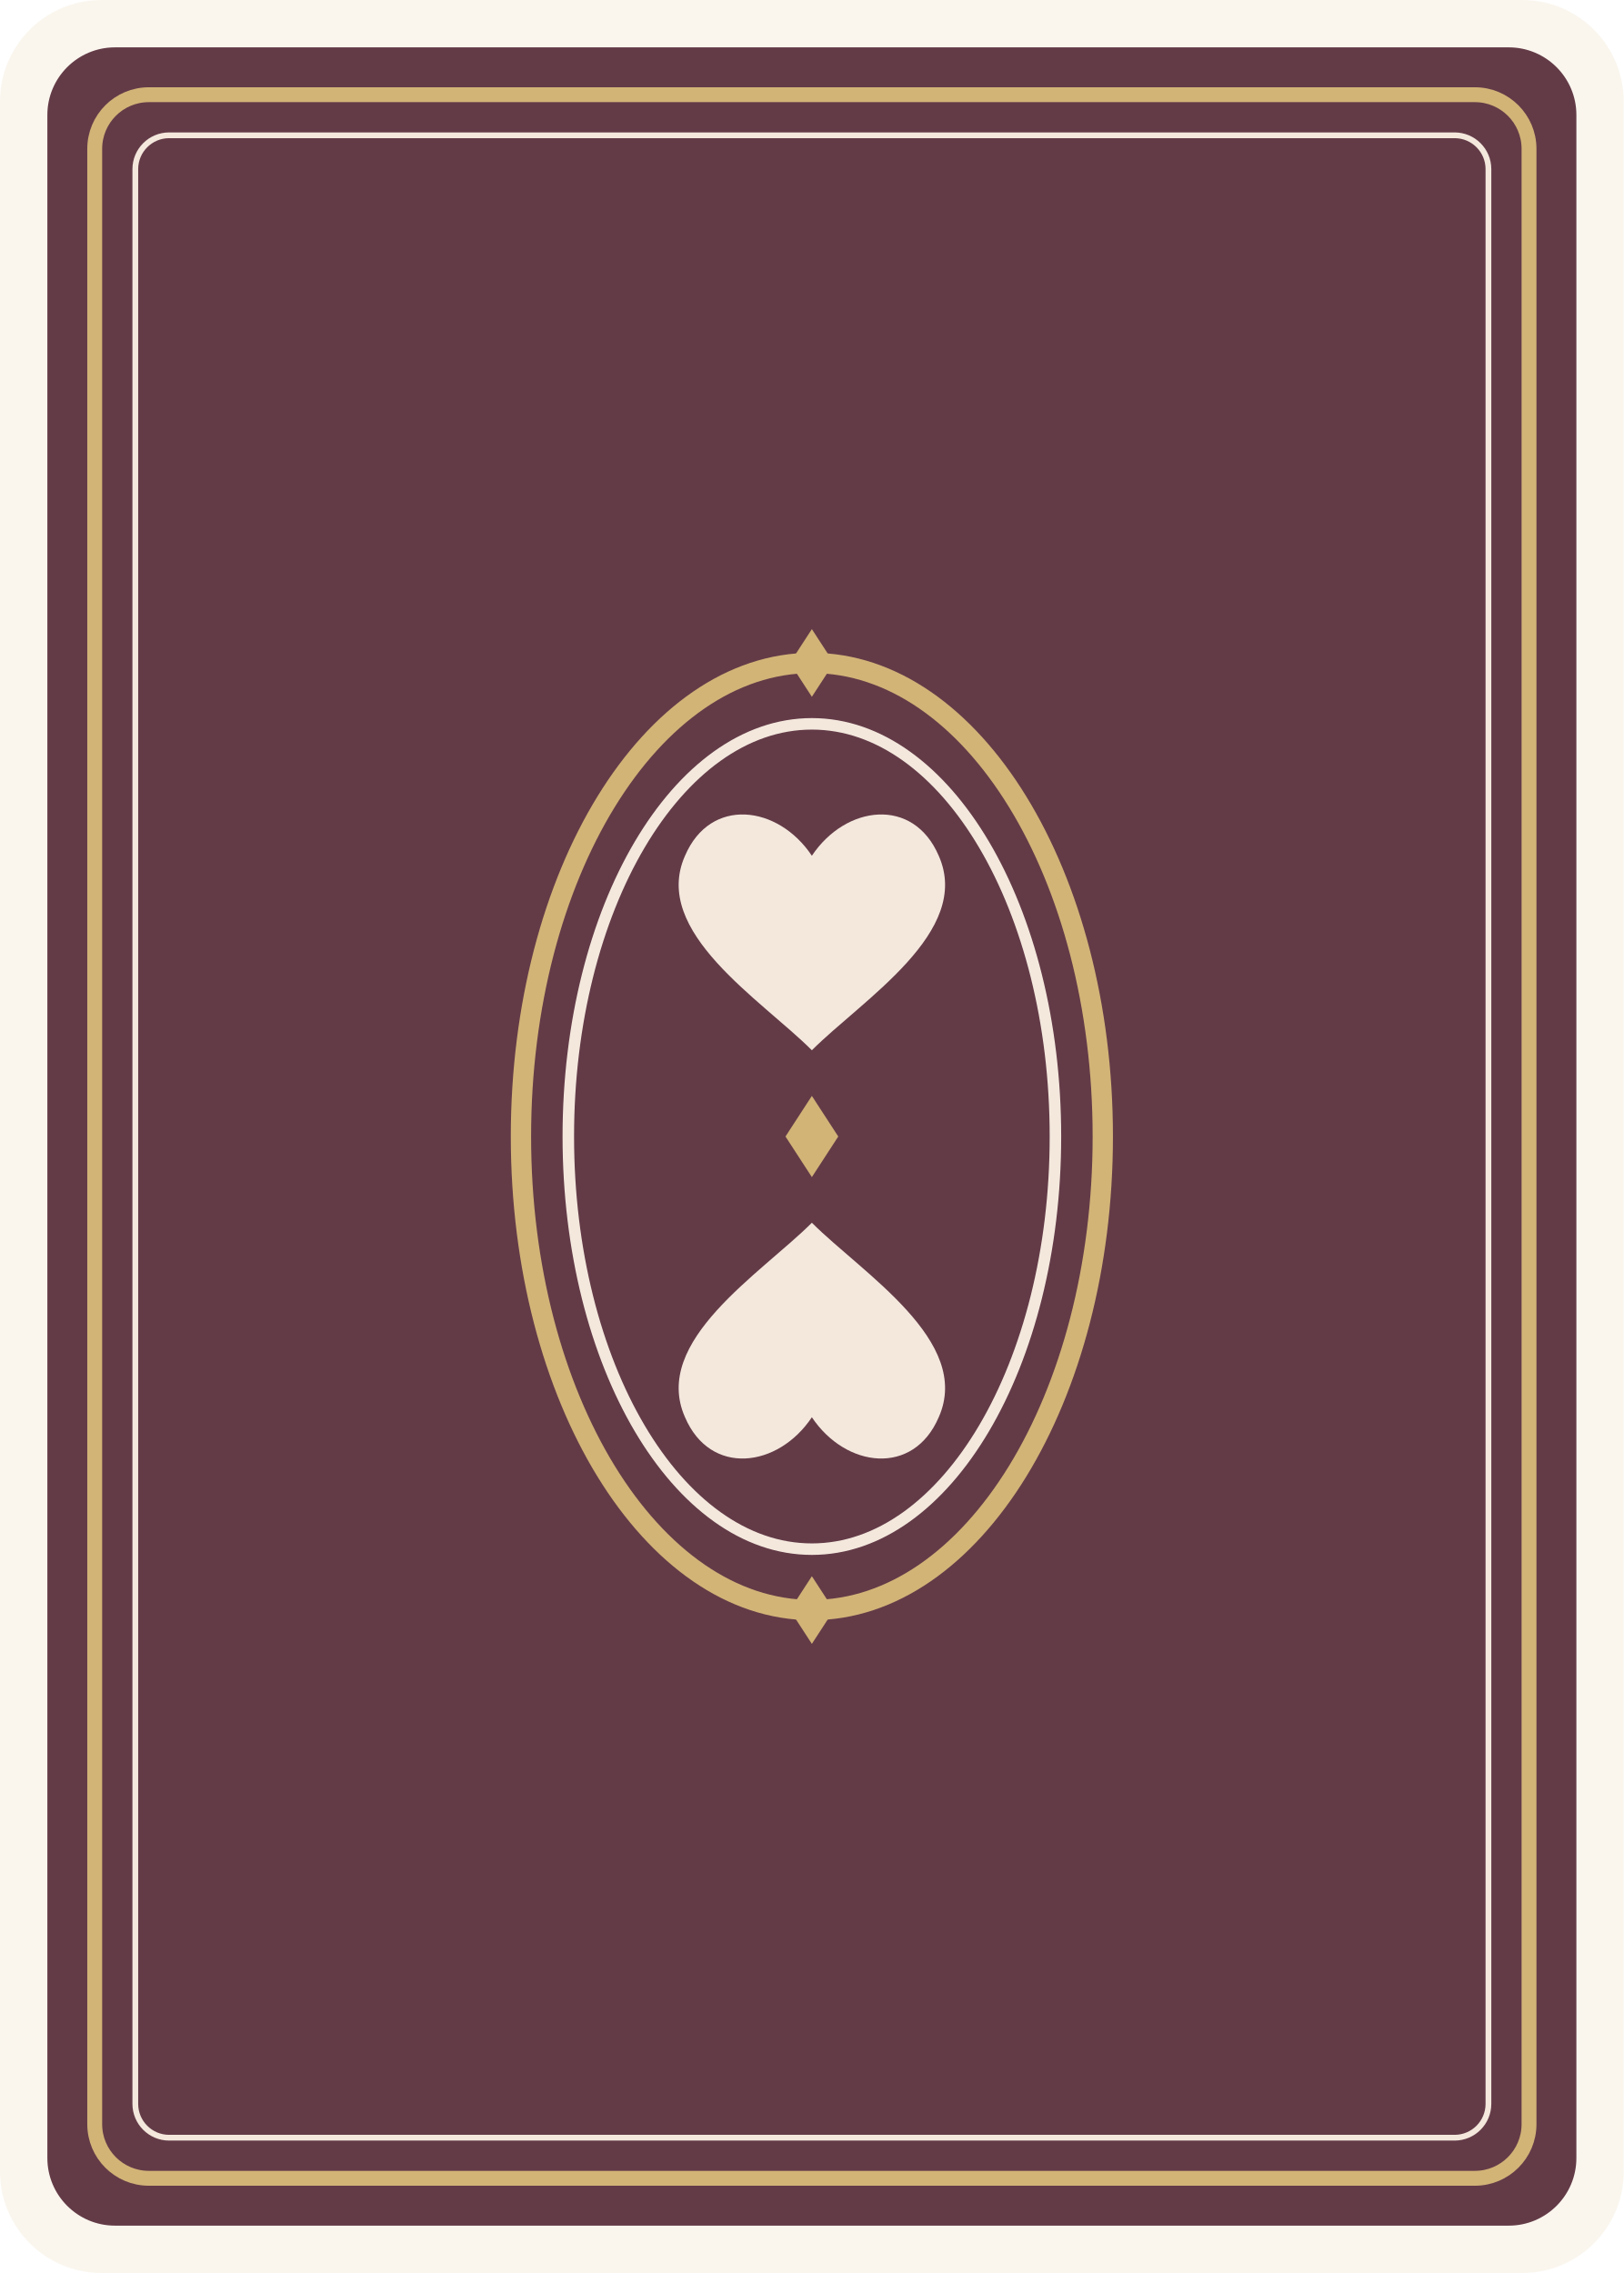
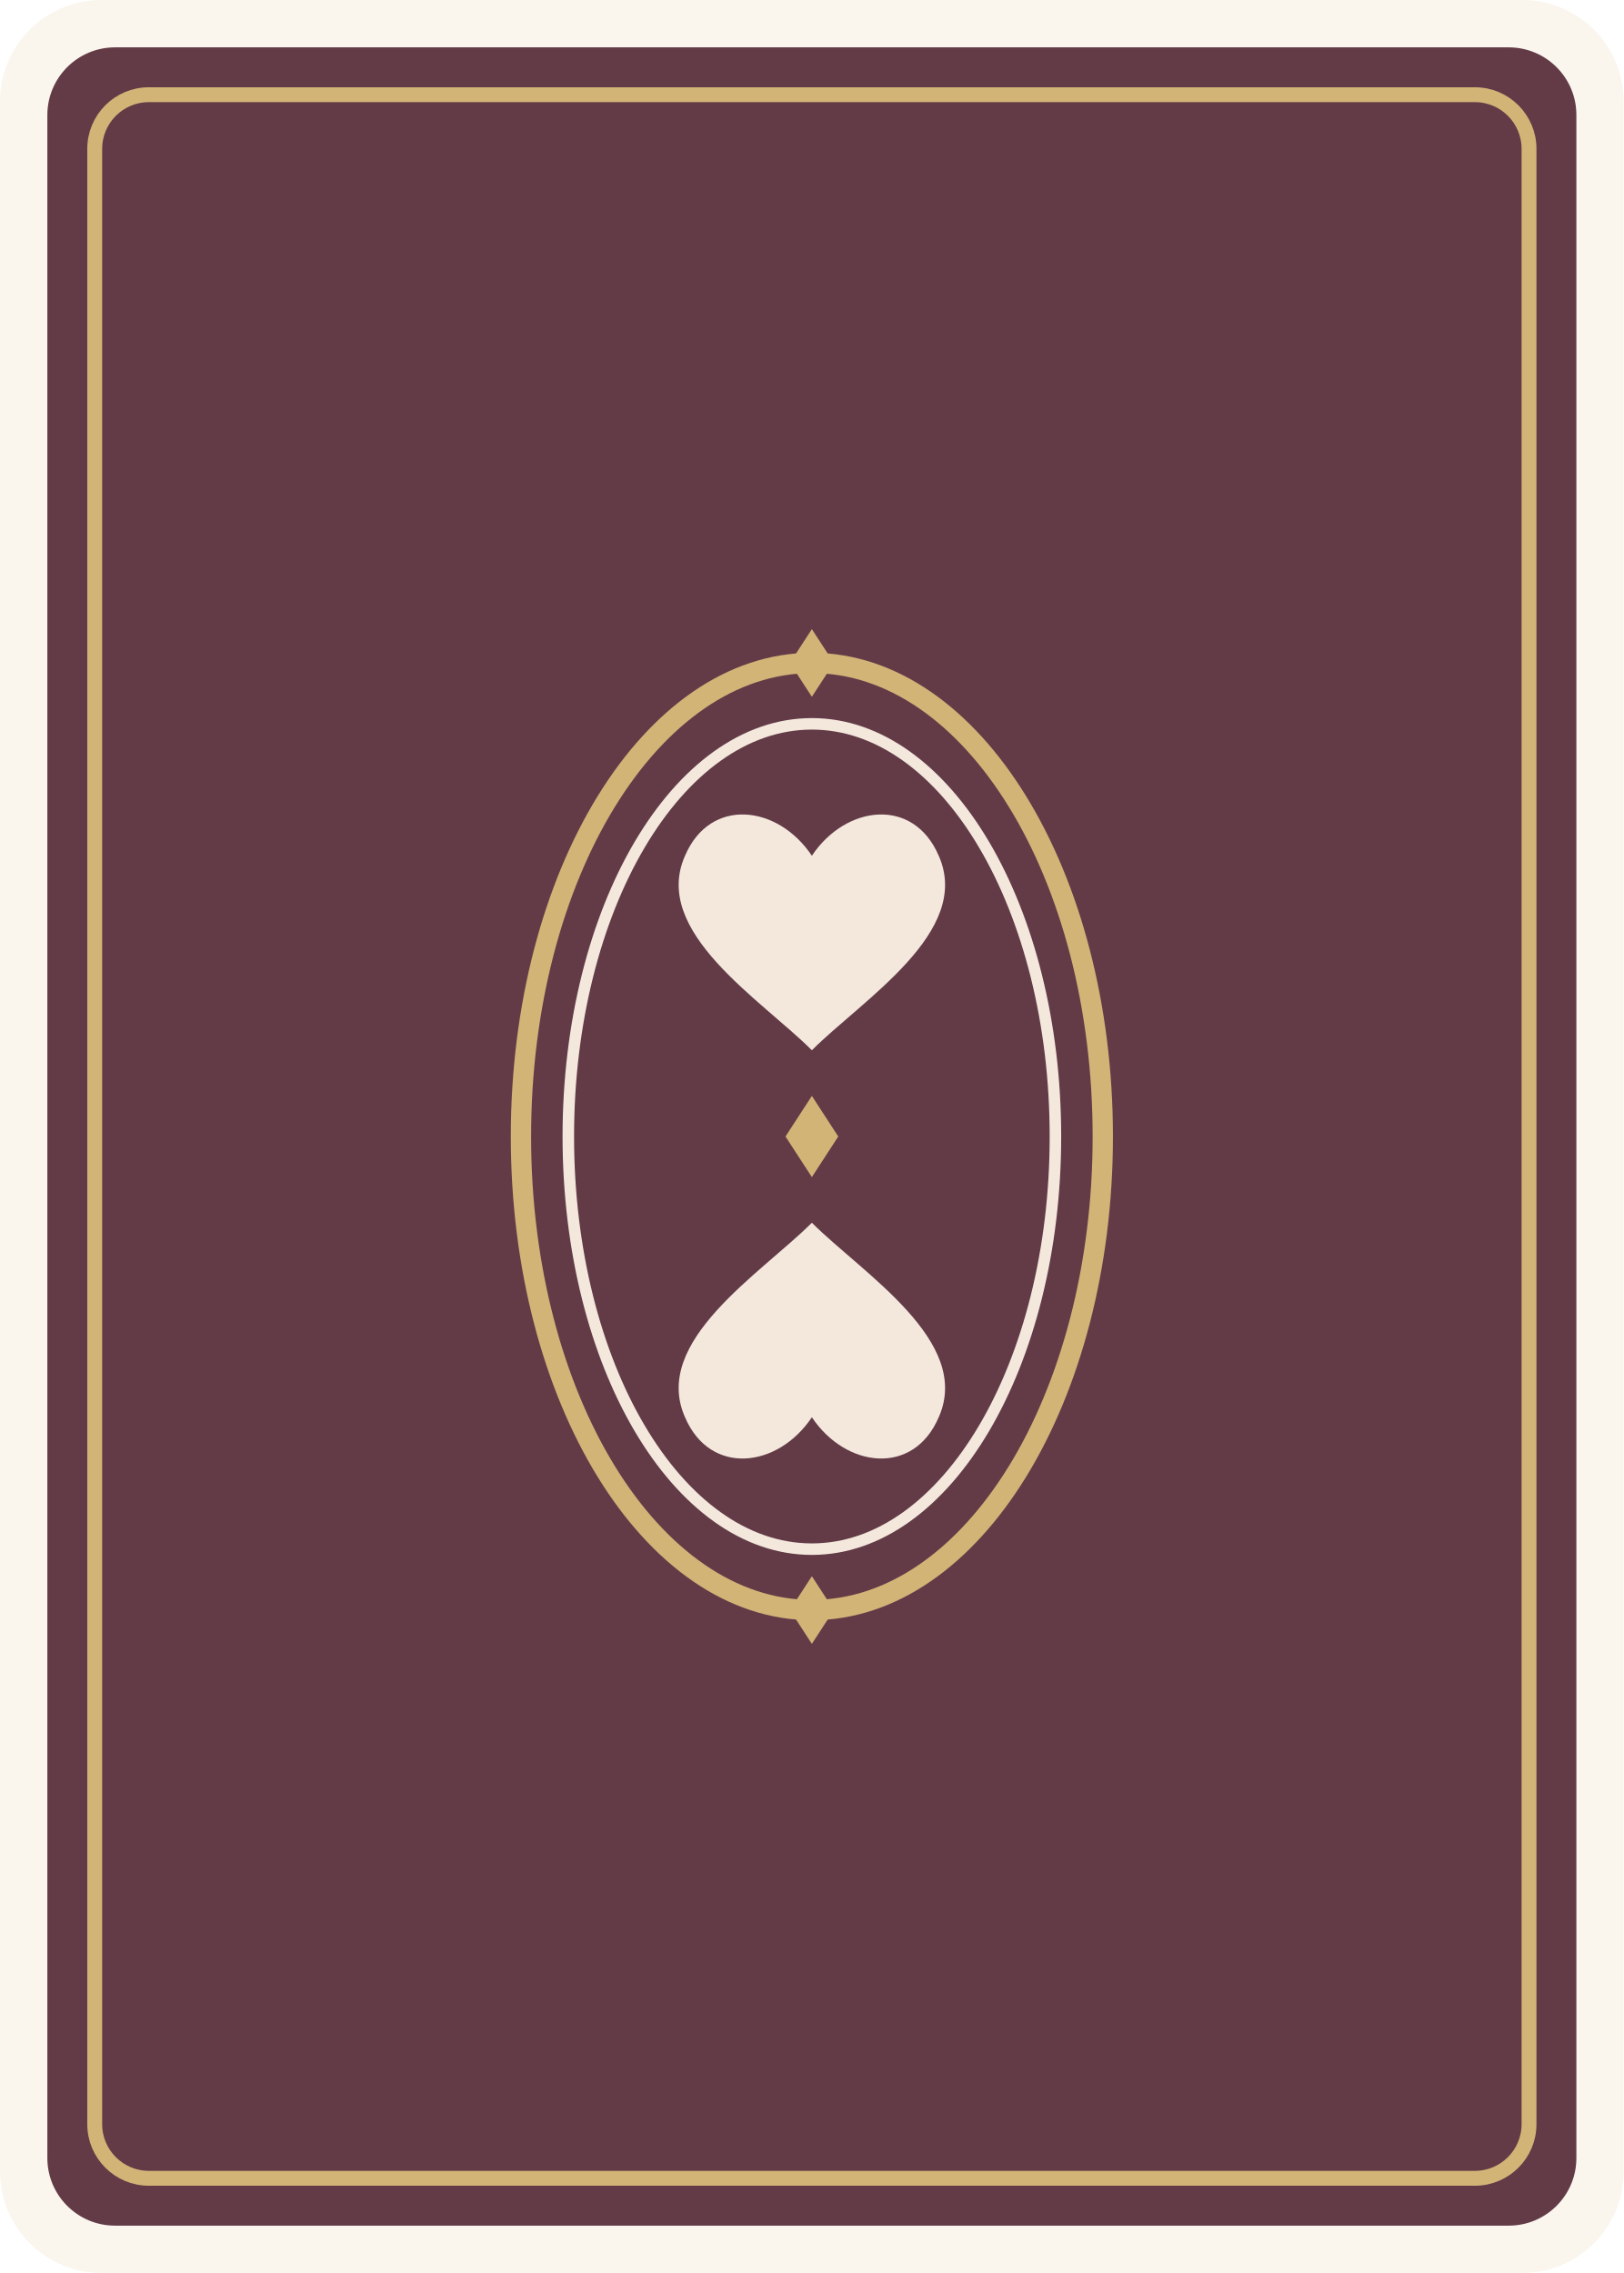
<svg xmlns="http://www.w3.org/2000/svg" width="240" height="336" viewBox="0 0 240 336" role="img" aria-labelledby="title">
  <rect width="240" height="336" rx="15" fill="#FAF6EE" />
  <rect x="7" y="7" width="226" height="322" rx="10" fill="#633B47" />
  <rect x="14" y="14" width="212" height="308" rx="8" fill="none" stroke="#D2B477" stroke-width="2.2" />
-   <rect x="20" y="20" width="200" height="296" rx="5" fill="none" stroke="#F4E8DD" stroke-width="0.85" />
  <g transform="translate(120 168)">
    <ellipse rx="43" ry="70" fill="none" stroke="#D2B477" stroke-width="3" />
    <ellipse rx="36" ry="61" fill="none" stroke="#F4E8DD" stroke-width="1.7" />
    <g transform="translate(0 -29) rotate(0) scale(1.25)">
      <path d="M0 13C-6 7-19-1-15-10C-12-17-4-16 0-10C4-16 12-17 15-10C19-1 6 7 0 13Z" fill="#F4E8DD" />
    </g>
    <g transform="translate(0 -70)">
      <path d="M0 -5 3.25 0 0 5 -3.25 0Z" fill="#D2B477" />
    </g>
    <g transform="rotate(180)">
      <g transform="translate(0 -29) rotate(0) scale(1.25)">
        <path d="M0 13C-6 7-19-1-15-10C-12-17-4-16 0-10C4-16 12-17 15-10C19-1 6 7 0 13Z" fill="#F4E8DD" />
      </g>
      <g transform="translate(0 -70)">
        <path d="M0 -5 3.25 0 0 5 -3.25 0Z" fill="#D2B477" />
      </g>
    </g>
    <g transform="translate(0 0)">
      <path d="M0 -6 3.9 0 0 6 -3.9 0Z" fill="#D2B477" />
    </g>
  </g>
</svg>
